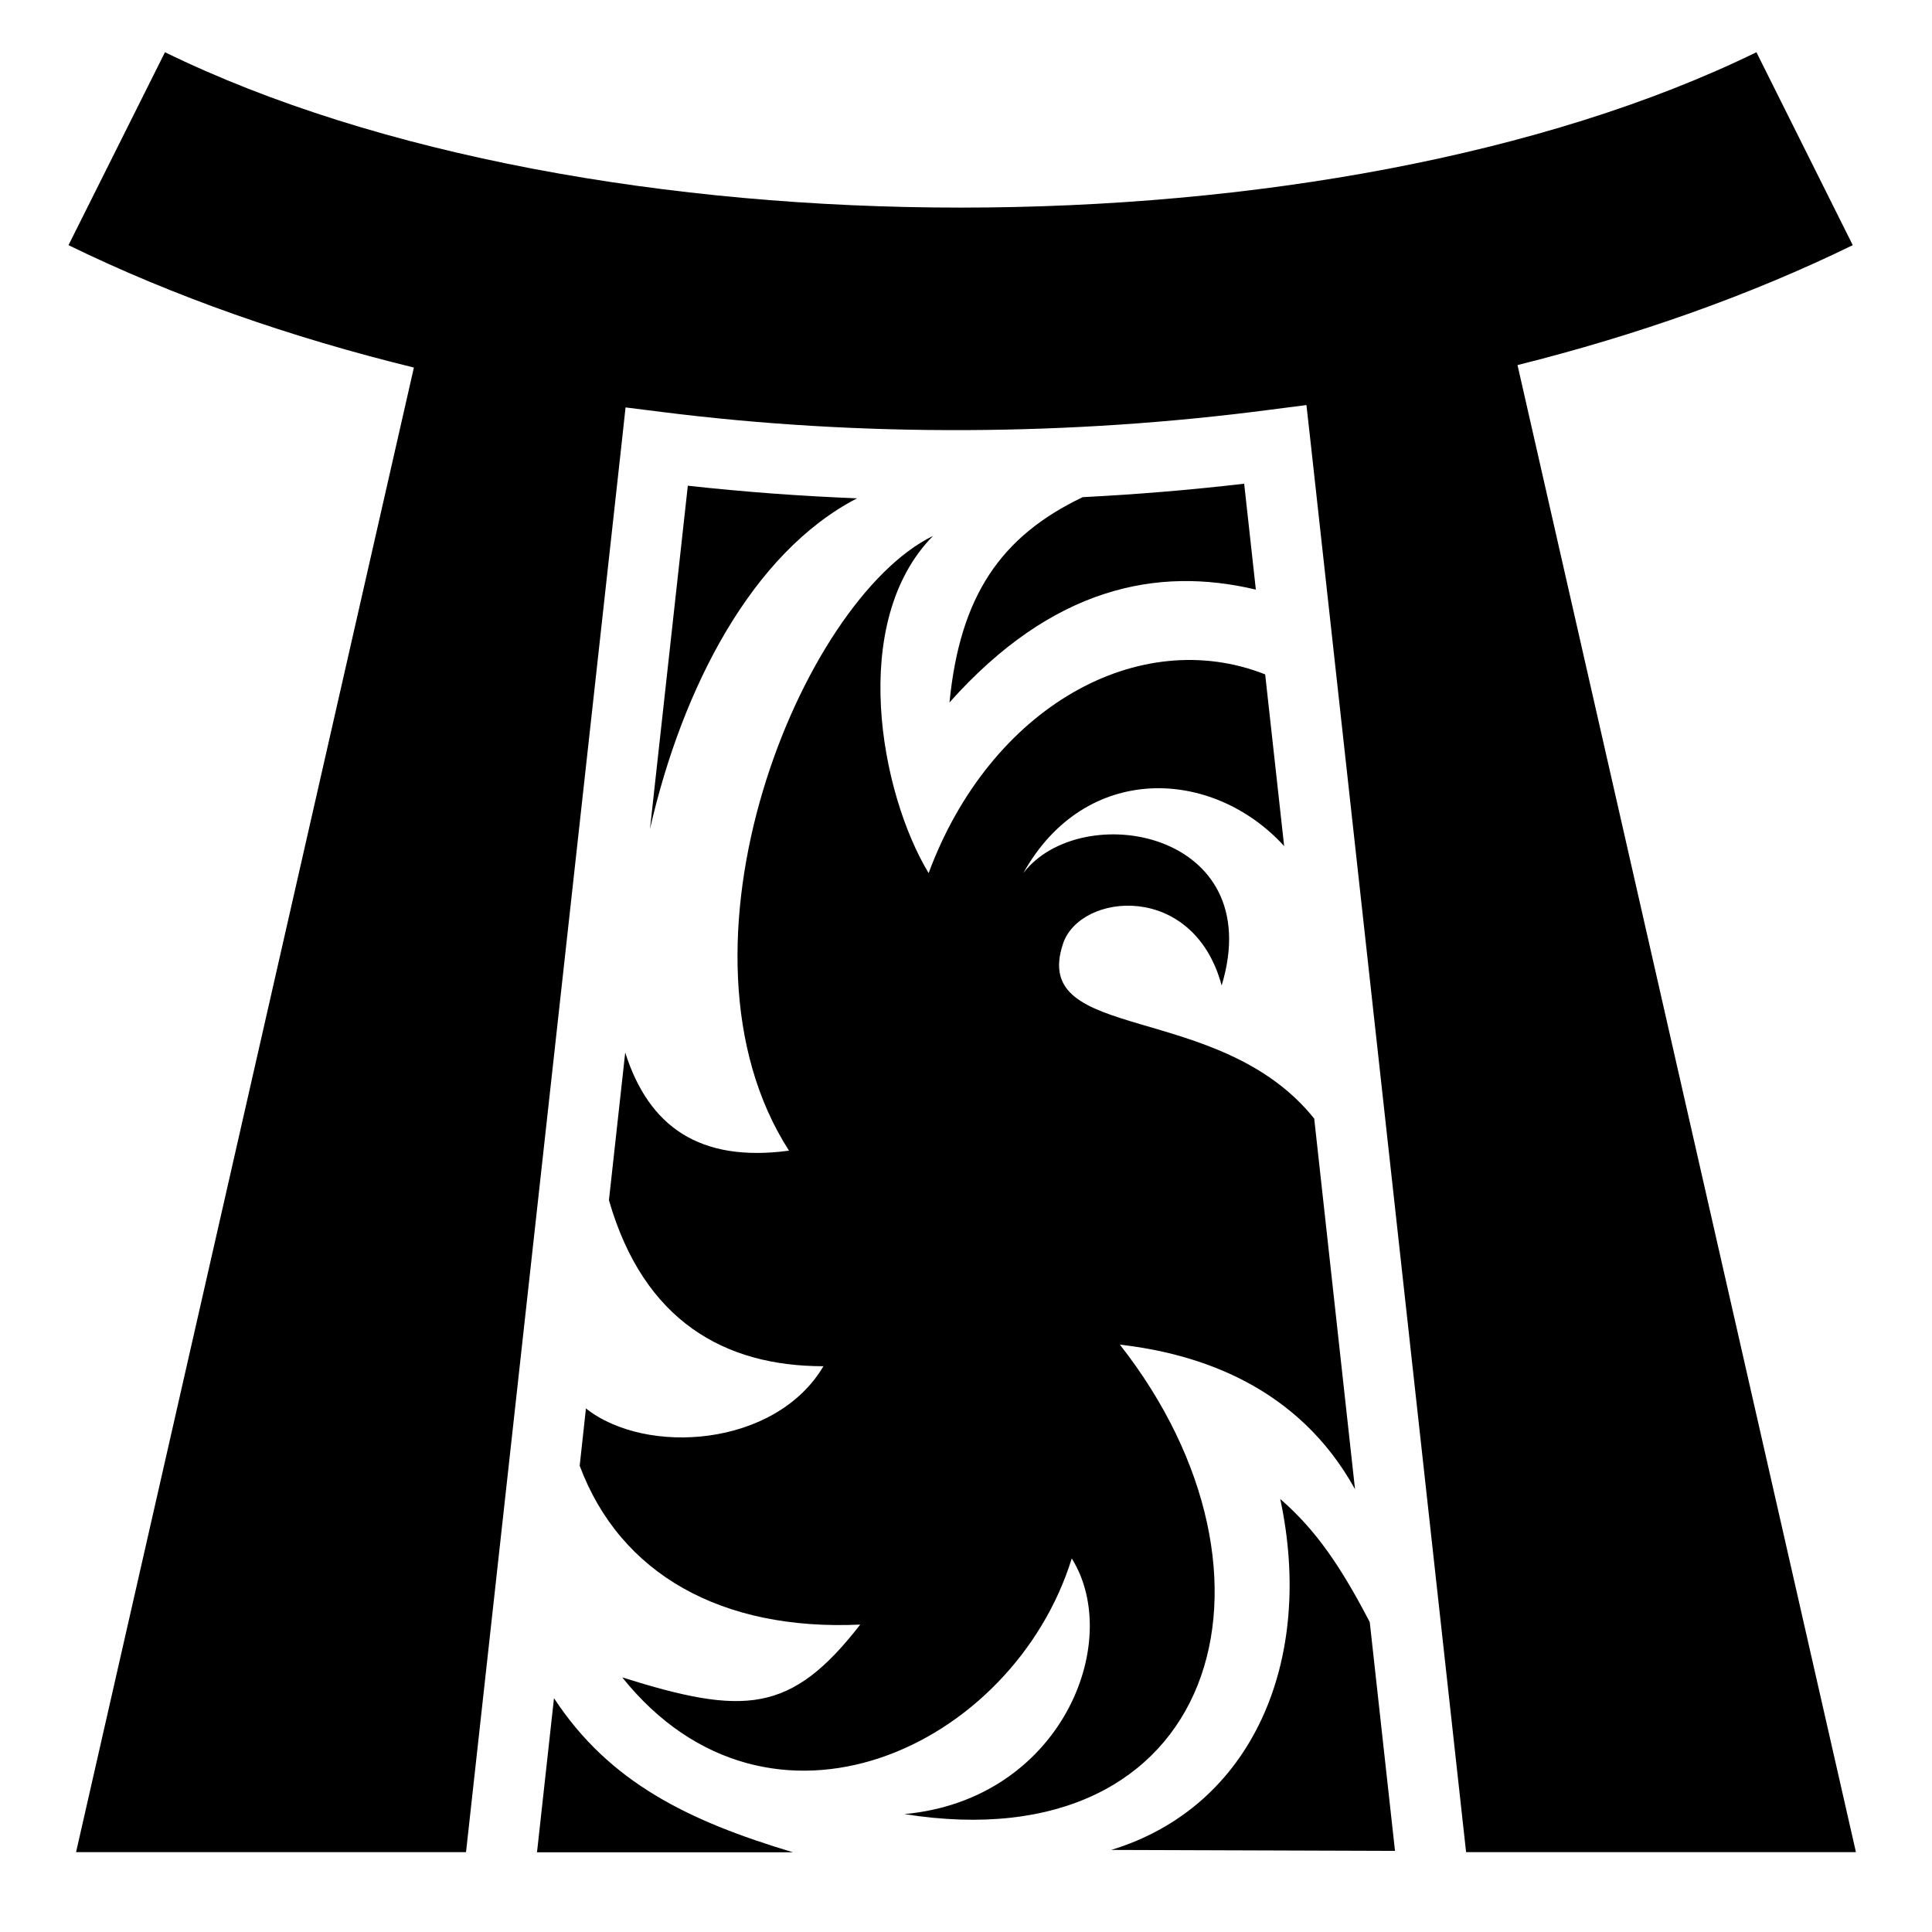
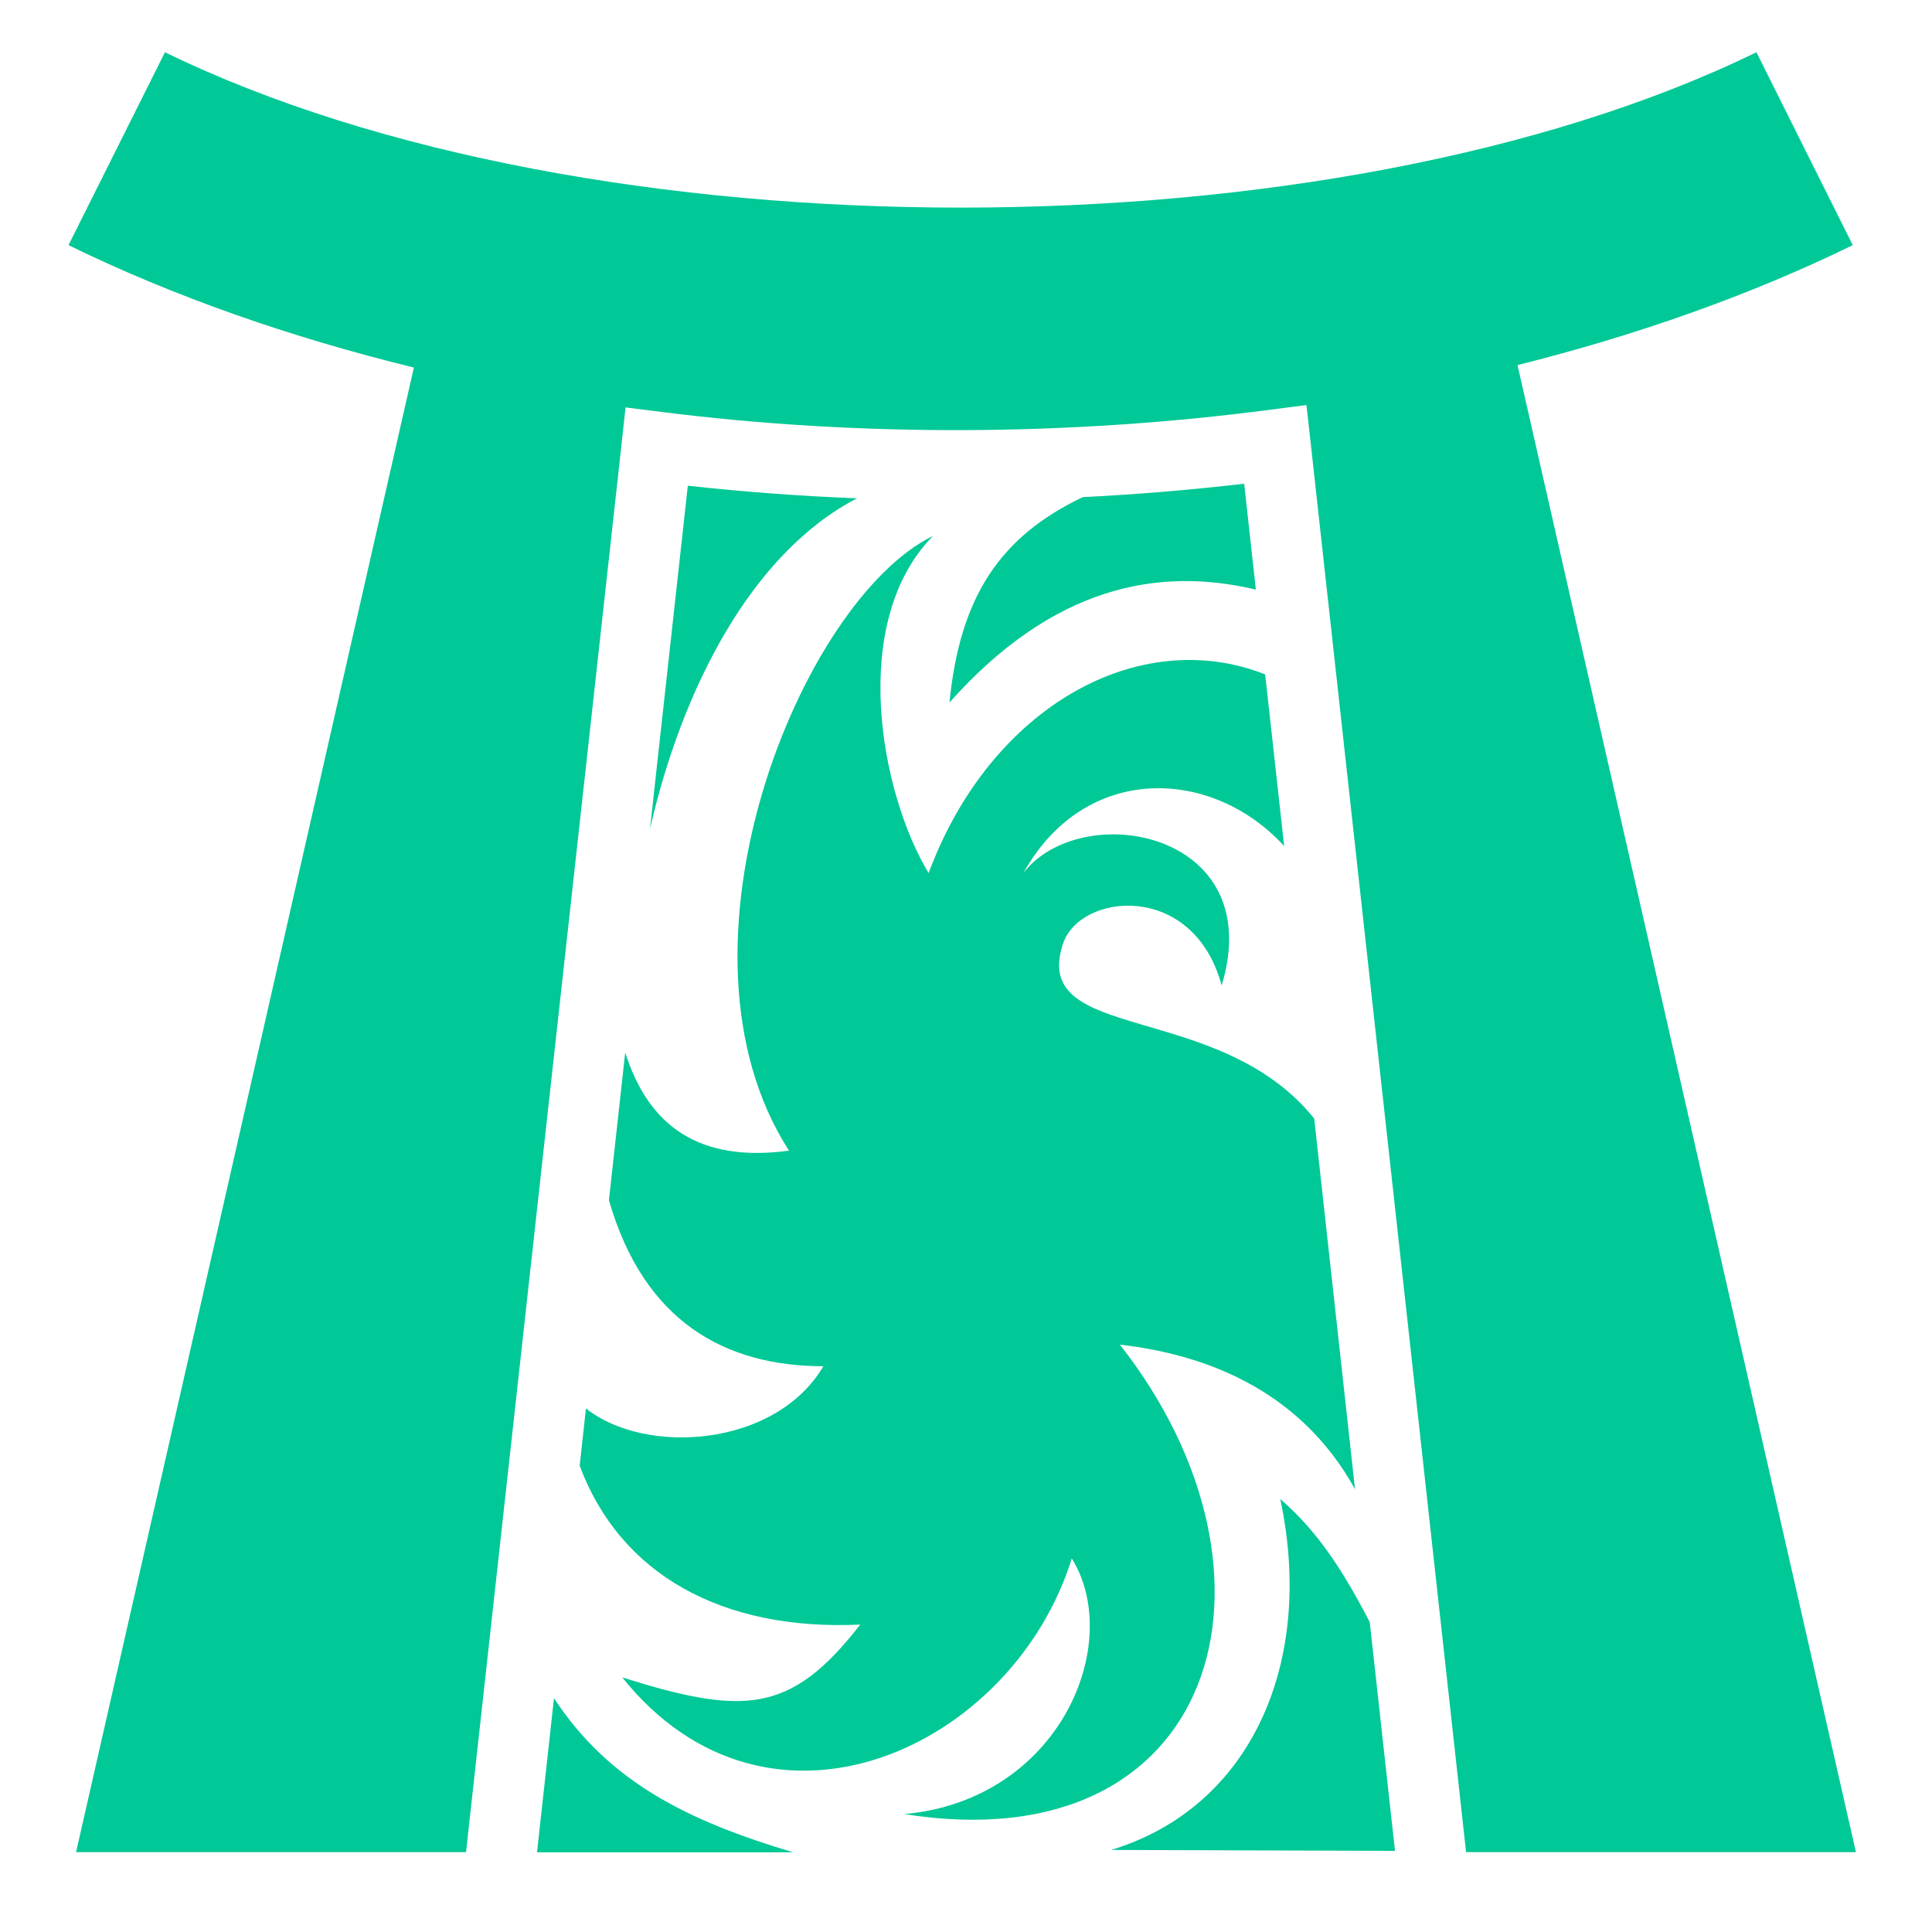
<svg xmlns="http://www.w3.org/2000/svg" width="512px" height="512px" viewBox="0 0 512 512">
-   <path fill="#000" d="M43.72 13.844L18.155 64.97c27.97 13.658 58.89 24.446 91.53 32.436l-89.53 393.438H123.5l41.25-373.438 1.03-9.437 9.44 1.186c52.986 6.706 108.616 6.364 161.56-.594l9.44-1.218 1.06 9.47 41.25 374.03h103.314L402.156 96.75C433.81 88.828 463.8 78.25 491 64.97l-25.53-51.126c-112.422 54.9-309.332 54.9-421.75 0zm286 114.344c-14.14 1.644-28.428 2.836-42.783 3.562-21.804 10.4-32.54 26.267-35.312 54.406 27.25-30.575 55.034-36.127 81.188-29.906l-3.094-28.063zm-147.44.53l-10.03 90.97c8.553-37.432 27.04-73.21 54.875-87.625-15.038-.6-30.02-1.7-44.844-3.344zm64.97 13.313c-34.87 17.008-72.704 109.172-38.156 162.907-23.665 3.18-37.152-6.345-43.406-26l-4.313 39.125c9.257 32.188 30.822 44 56.844 44-12.7 21.47-47.05 23.77-62.94 11.188l-1.655 15.188c10.71 28.704 37.626 43.795 74.344 42.093-18.365 23.685-30.833 24.123-63.064 14 39.07 48.74 103.567 18.582 119.125-31.53 13.896 22.31-2.982 63.977-44.374 67.75 82.914 13.18 105.38-62.936 57.125-124.406 21.172 2.414 47.277 11.1 62.314 38.312l-10.813-98.22c-25.328-31.6-75.52-19.695-66.56-46.373 4.55-13.55 34.584-16.545 42.03 11.093 12.44-41.053-37.255-49.697-52.563-29.78 16.442-29.484 50.19-27.943 69.125-7.157l-5.03-45.5c-33.345-13.155-72.762 8.446-89.188 52.655-12.81-21.176-21.274-66.546 1.156-89.344zm92.03 255.22c9.187 42.963-7.44 81.635-44.81 93l75.217.25L363 429.875c-7.54-14.486-14.178-24.364-23.72-32.625zm-192.467 52.78l-4.5 40.845h67.843c-27.745-8.302-48.728-18.543-63.344-40.844z" />
+   <path fill="#00c896" d="M43.72 13.844L18.155 64.97c27.97 13.658 58.89 24.446 91.53 32.436l-89.53 393.438H123.5l41.25-373.438 1.03-9.437 9.44 1.186c52.986 6.706 108.616 6.364 161.56-.594l9.44-1.218 1.06 9.47 41.25 374.03h103.314L402.156 96.75C433.81 88.828 463.8 78.25 491 64.97l-25.53-51.126c-112.422 54.9-309.332 54.9-421.75 0zm286 114.344c-14.14 1.644-28.428 2.836-42.783 3.562-21.804 10.4-32.54 26.267-35.312 54.406 27.25-30.575 55.034-36.127 81.188-29.906l-3.094-28.063zm-147.44.53l-10.03 90.97c8.553-37.432 27.04-73.21 54.875-87.625-15.038-.6-30.02-1.7-44.844-3.344zm64.97 13.313c-34.87 17.008-72.704 109.172-38.156 162.907-23.665 3.18-37.152-6.345-43.406-26l-4.313 39.125c9.257 32.188 30.822 44 56.844 44-12.7 21.47-47.05 23.77-62.94 11.188l-1.655 15.188c10.71 28.704 37.626 43.795 74.344 42.093-18.365 23.685-30.833 24.123-63.064 14 39.07 48.74 103.567 18.582 119.125-31.53 13.896 22.31-2.982 63.977-44.374 67.75 82.914 13.18 105.38-62.936 57.125-124.406 21.172 2.414 47.277 11.1 62.314 38.312l-10.813-98.22c-25.328-31.6-75.52-19.695-66.56-46.373 4.55-13.55 34.584-16.545 42.03 11.093 12.44-41.053-37.255-49.697-52.563-29.78 16.442-29.484 50.19-27.943 69.125-7.157l-5.03-45.5c-33.345-13.155-72.762 8.446-89.188 52.655-12.81-21.176-21.274-66.546 1.156-89.344zm92.03 255.22c9.187 42.963-7.44 81.635-44.81 93l75.217.25L363 429.875c-7.54-14.486-14.178-24.364-23.72-32.625zm-192.467 52.78l-4.5 40.845h67.843c-27.745-8.302-48.728-18.543-63.344-40.844z" />
</svg>
